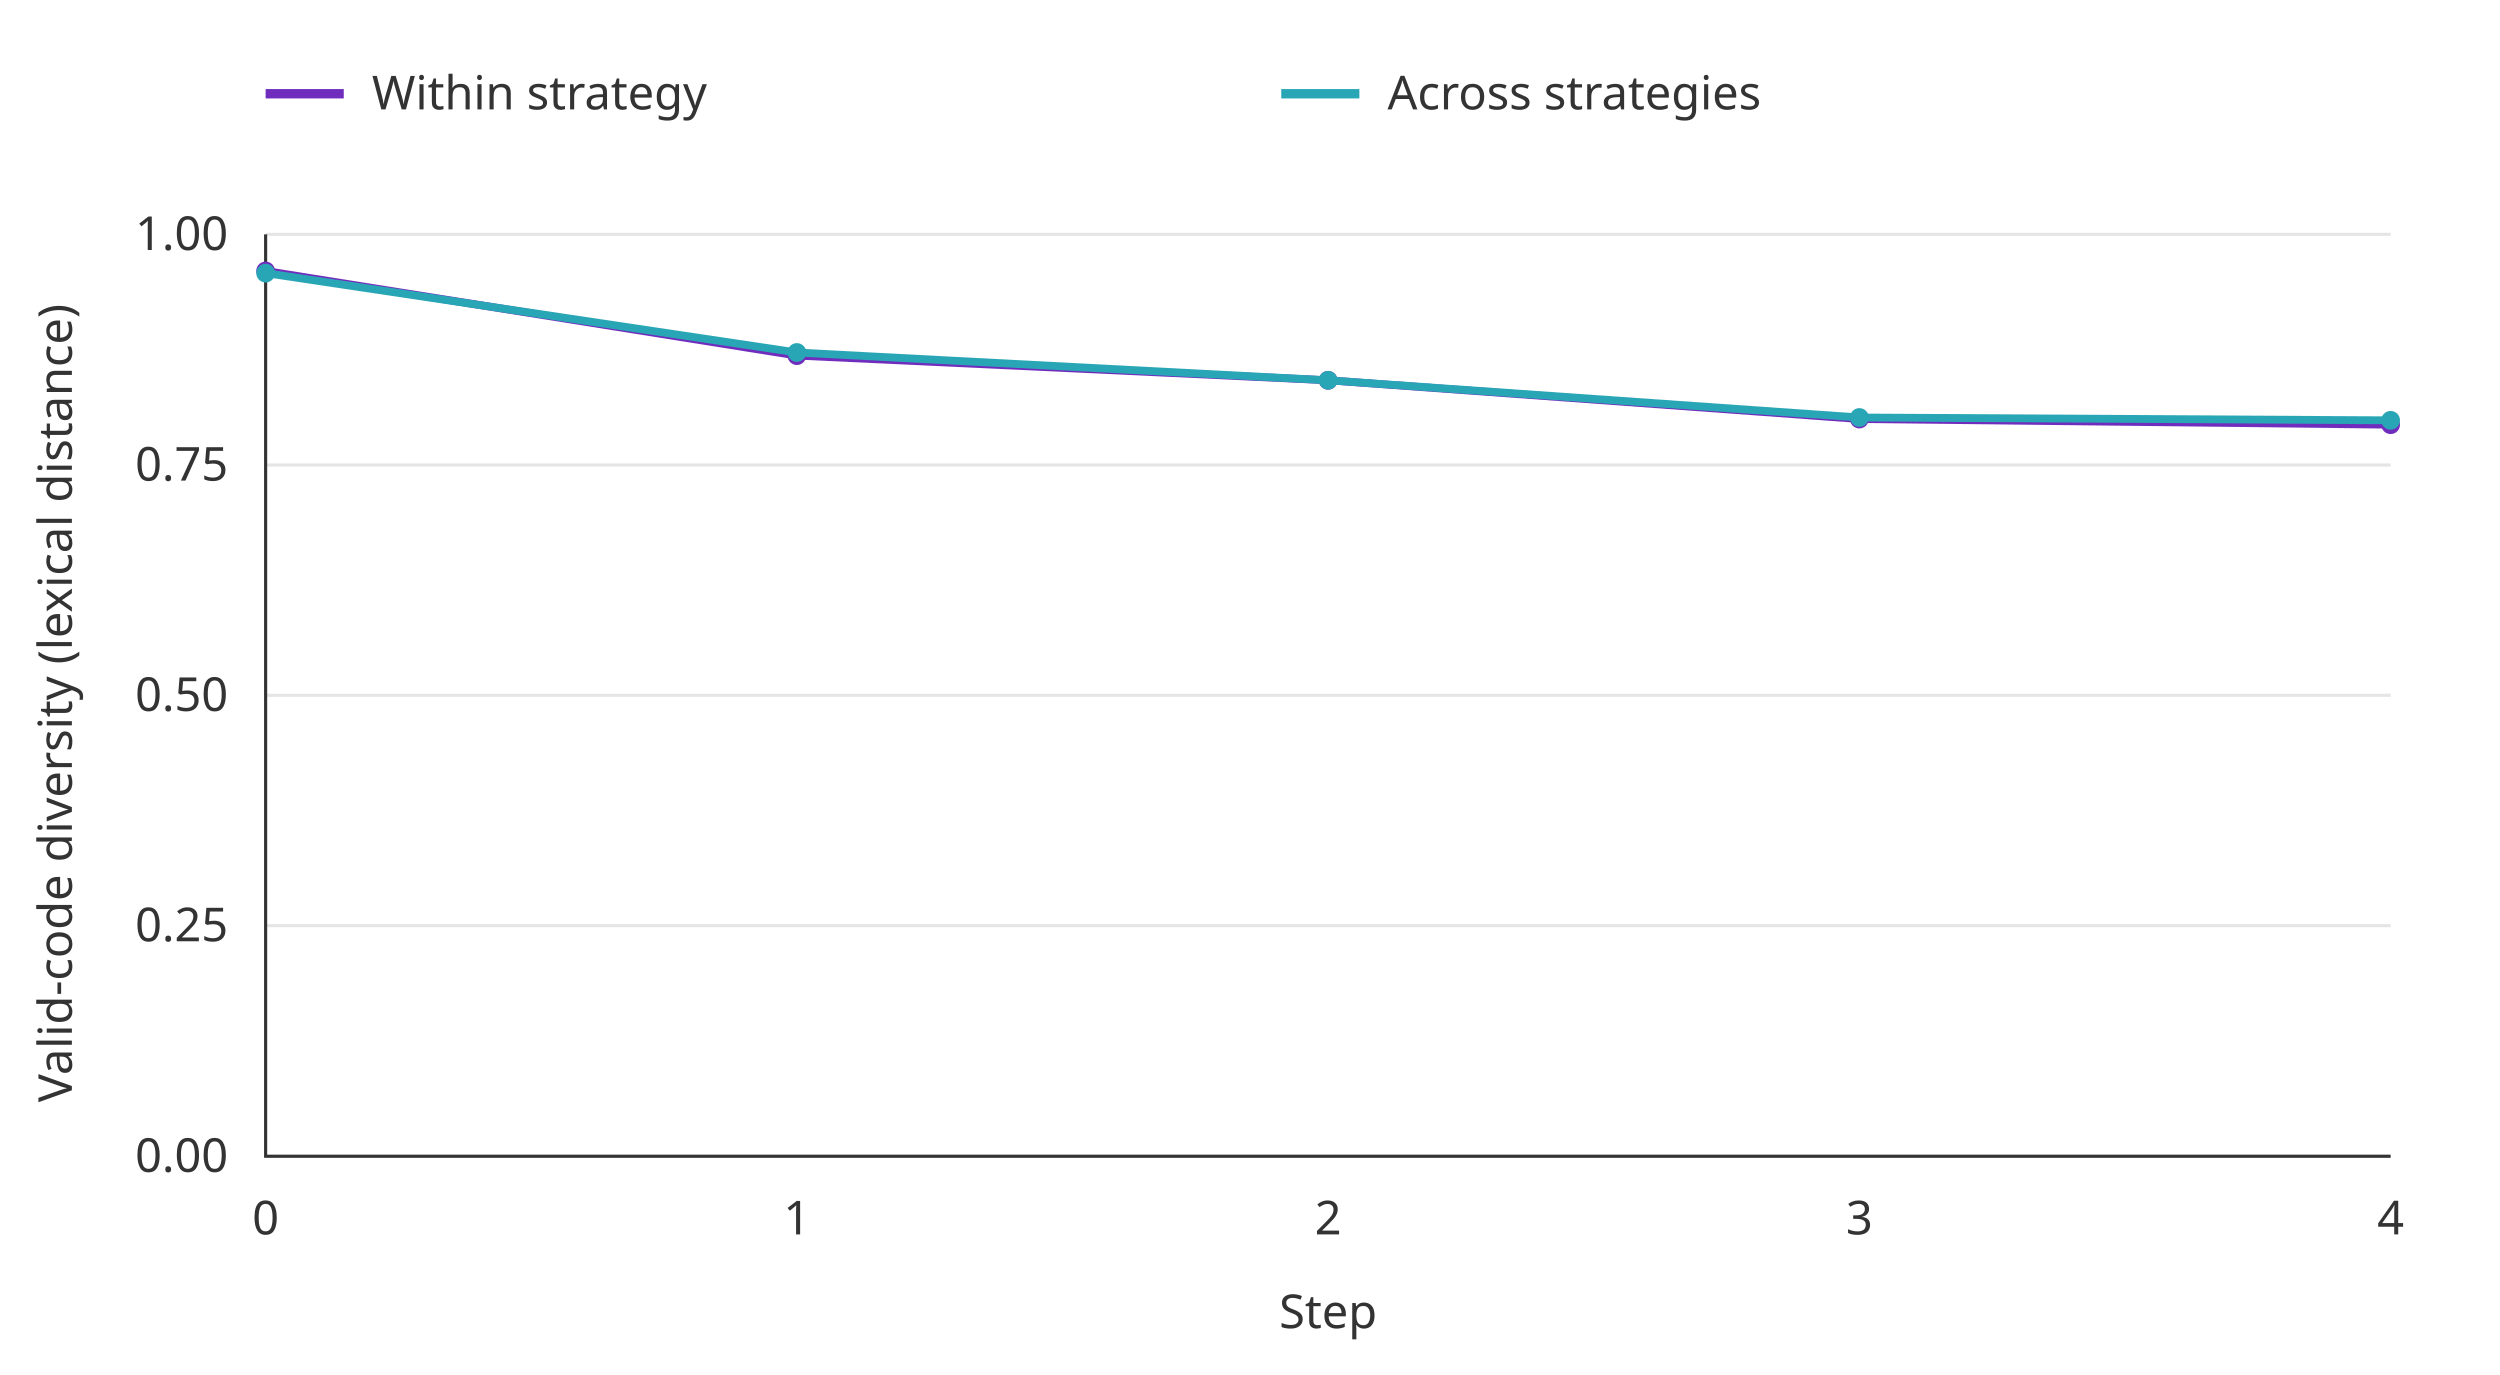
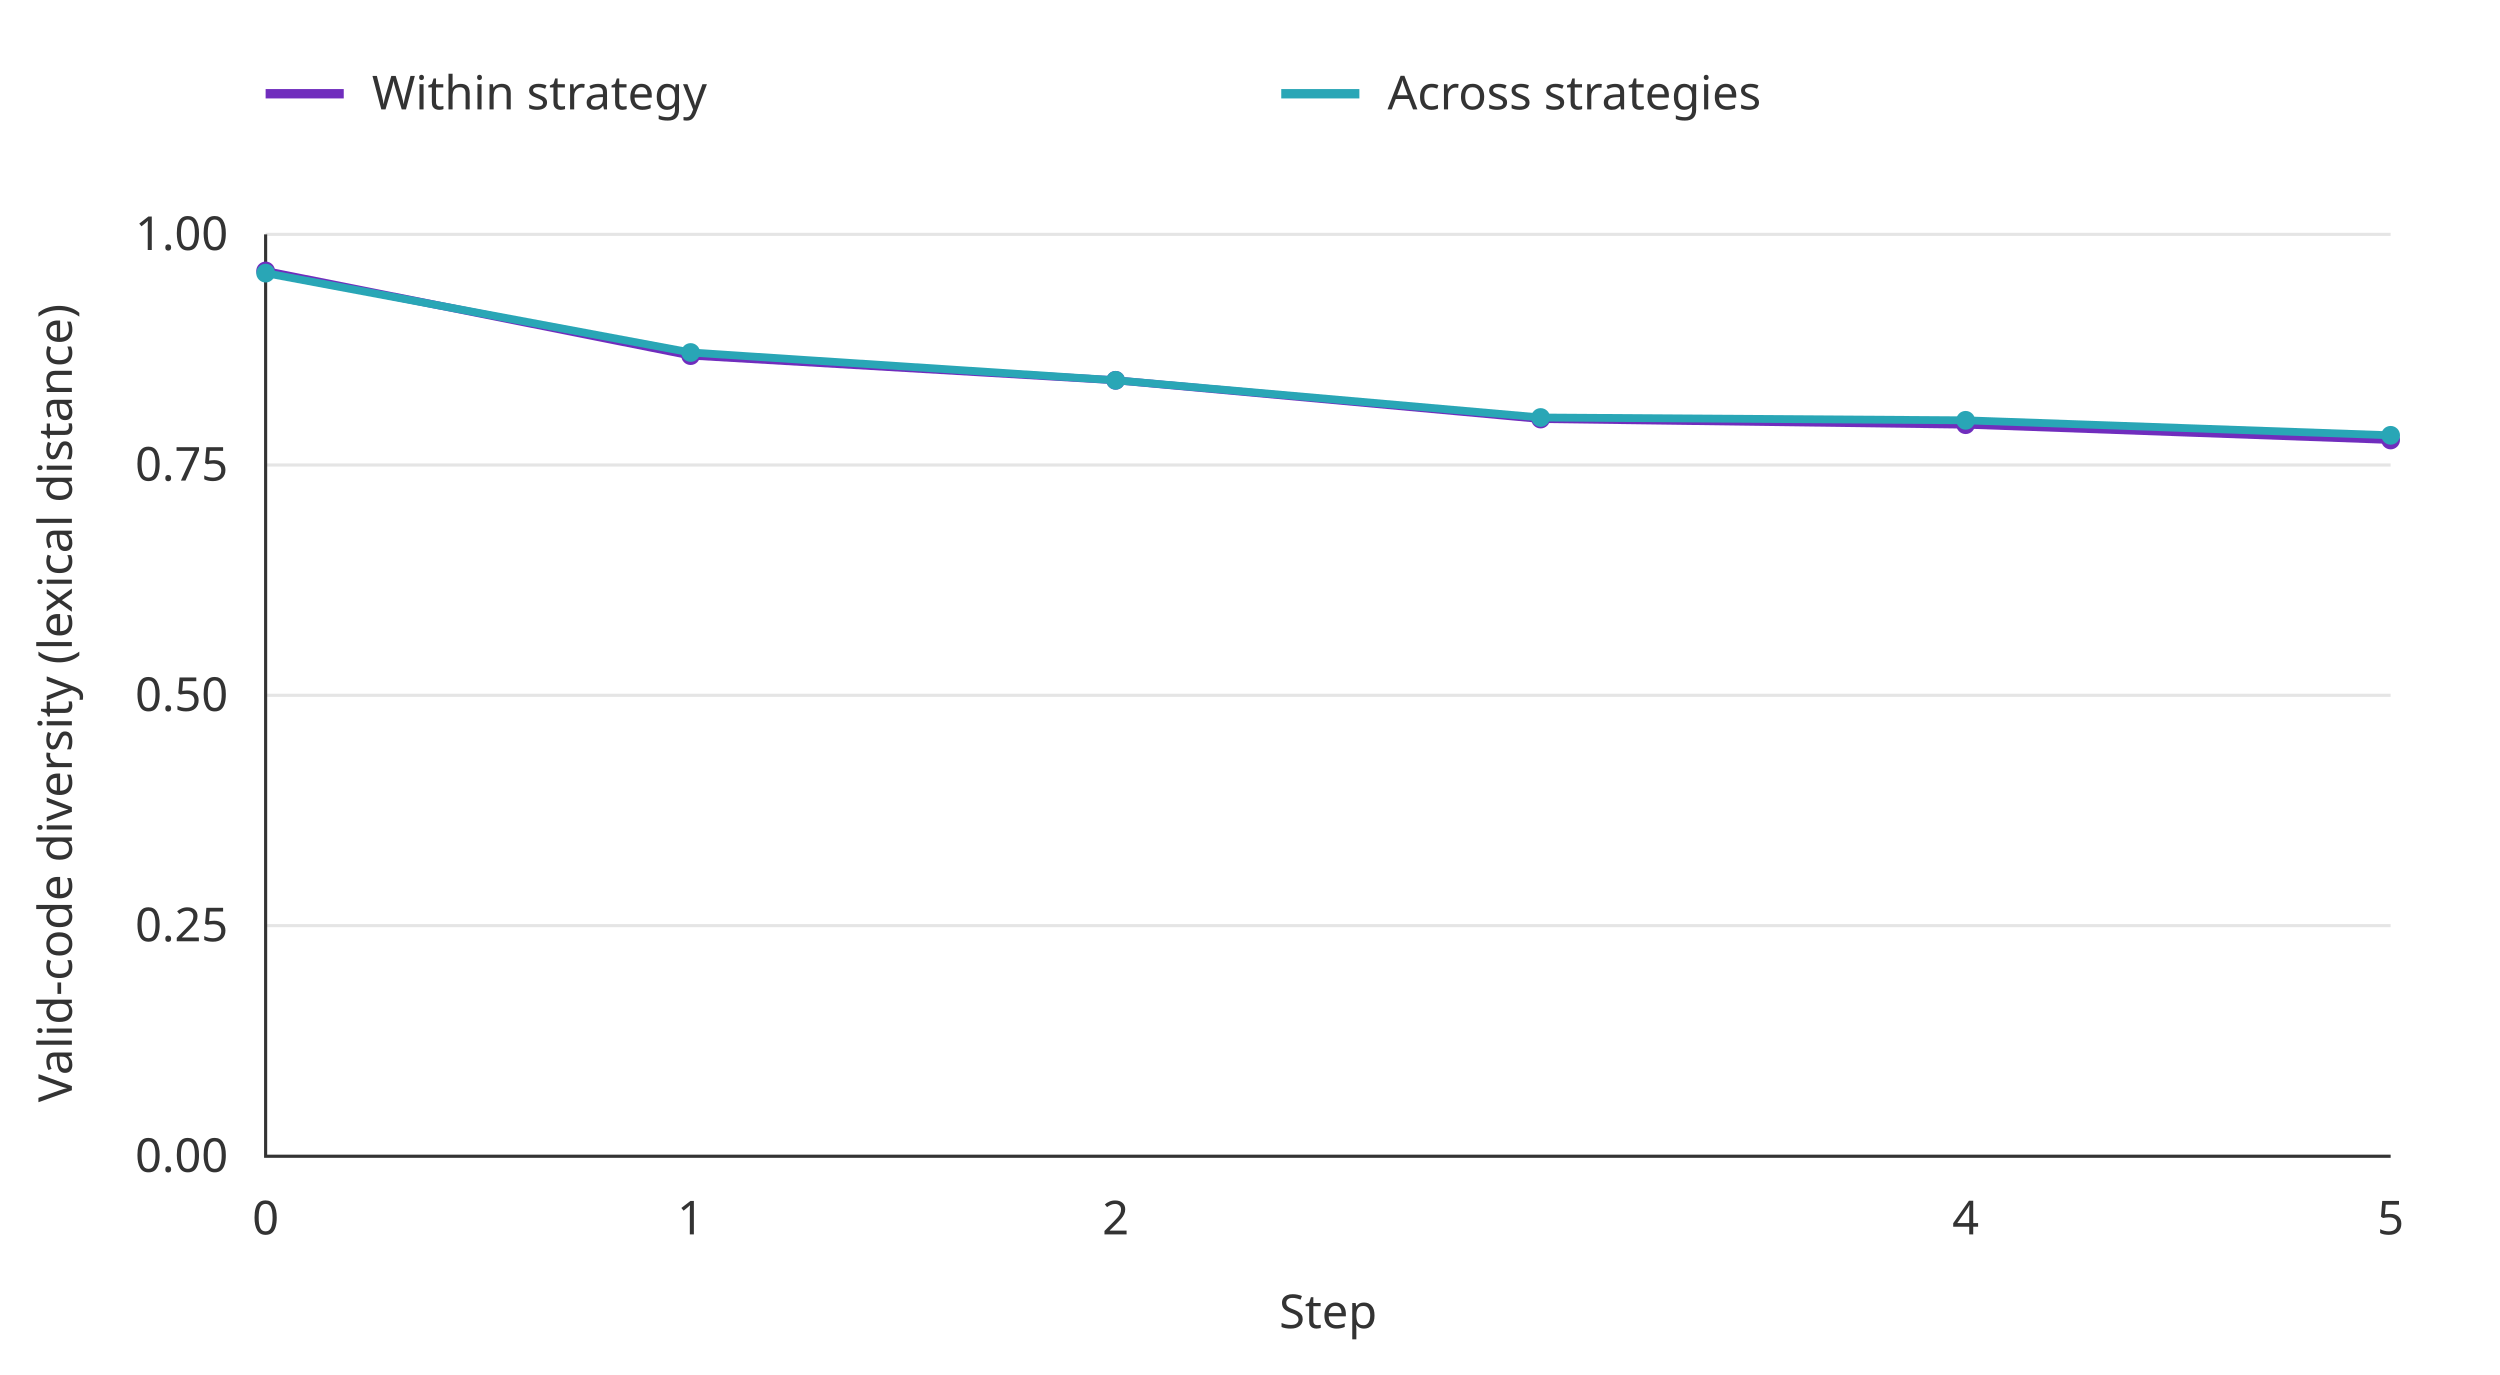
<svg xmlns="http://www.w3.org/2000/svg" width="800" height="440" viewBox="0 0 800 440">
  <rect width="100%" height="100%" fill="white" />
  <g font-family="sans-serif" font-size="15" fill="#333">
    <path d="M85,370.0 H765" stroke="#e5e5e5" />
    <text x="73" y="375.0" text-anchor="end">0.00</text>
    <path d="M85,296.2 H765" stroke="#e5e5e5" />
    <text x="73" y="301.2" text-anchor="end">0.25</text>
    <path d="M85,222.5 H765" stroke="#e5e5e5" />
    <text x="73" y="227.5" text-anchor="end">0.50</text>
    <path d="M85,148.8 H765" stroke="#e5e5e5" />
    <text x="73" y="153.8" text-anchor="end">0.75</text>
    <path d="M85,75.0 H765" stroke="#e5e5e5" />
    <text x="73" y="80.0" text-anchor="end">1.00</text>
    <text x="85.0" y="395" text-anchor="middle">0</text>
-     <text x="255.0" y="395" text-anchor="middle">1</text>
-     <text x="425.0" y="395" text-anchor="middle">2</text>
-     <text x="595.0" y="395" text-anchor="middle">3</text>
-     <text x="765.0" y="395" text-anchor="middle">4</text>
+     <text x="221.0" y="395" text-anchor="middle">1</text>
+     <text x="357.0" y="395" text-anchor="middle">2</text>
+     <text x="629.0" y="395" text-anchor="middle">4</text>
+     <text x="765.0" y="395" text-anchor="middle">5</text>
    <path d="M85,75 V370 H765" fill="none" stroke="#333" />
    <text x="425" y="425" text-anchor="middle">Step</text>
    <text transform="translate(23,225) rotate(-90)" text-anchor="middle">Valid-code diversity (lexical distance)</text>
    <path d="M85,30 h25" stroke="#702dbd" stroke-width="3" />
    <text x="119" y="35">Within strategy</text>
    <circle cx="85.0" cy="86.7" r="3" fill="#702dbd" />
-     <circle cx="255.0" cy="113.8" r="3" fill="#702dbd" />
-     <circle cx="425.0" cy="121.7" r="3" fill="#702dbd" />
-     <circle cx="595.0" cy="134.1" r="3" fill="#702dbd" />
-     <circle cx="765.0" cy="135.9" r="3" fill="#702dbd" />
-     <polyline points="85.0,86.7 255.0,113.8 425.0,121.7 595.0,134.1 765.0,135.9" fill="none" stroke="#702dbd" stroke-width="2.5" />
+     <circle cx="221.0" cy="113.8" r="3" fill="#702dbd" />
+     <circle cx="357.0" cy="121.7" r="3" fill="#702dbd" />
+     <circle cx="493.0" cy="134.1" r="3" fill="#702dbd" />
+     <circle cx="629.0" cy="135.9" r="3" fill="#702dbd" />
+     <circle cx="765.0" cy="140.8" r="3" fill="#702dbd" />
+     <polyline points="85.0,86.7 221.0,113.8 357.0,121.7 493.0,134.1 629.0,135.9 765.0,140.8" fill="none" stroke="#702dbd" stroke-width="2.5" />
    <path d="M410,30 h25" stroke="#29a6b6" stroke-width="3" />
    <text x="444" y="35">Across strategies</text>
    <circle cx="85.0" cy="87.4" r="3" fill="#29a6b6" />
-     <circle cx="255.0" cy="112.8" r="3" fill="#29a6b6" />
-     <circle cx="425.0" cy="121.7" r="3" fill="#29a6b6" />
-     <circle cx="595.0" cy="133.6" r="3" fill="#29a6b6" />
-     <circle cx="765.0" cy="134.5" r="3" fill="#29a6b6" />
-     <polyline points="85.0,87.4 255.0,112.8 425.0,121.7 595.0,133.6 765.0,134.5" fill="none" stroke="#29a6b6" stroke-width="2.5" />
+     <circle cx="221.0" cy="112.8" r="3" fill="#29a6b6" />
+     <circle cx="357.0" cy="121.7" r="3" fill="#29a6b6" />
+     <circle cx="493.0" cy="133.6" r="3" fill="#29a6b6" />
+     <circle cx="629.0" cy="134.5" r="3" fill="#29a6b6" />
+     <circle cx="765.0" cy="139.3" r="3" fill="#29a6b6" />
+     <polyline points="85.0,87.4 221.0,112.8 357.0,121.7 493.0,133.6 629.0,134.5 765.0,139.3" fill="none" stroke="#29a6b6" stroke-width="2.5" />
  </g>
</svg>
